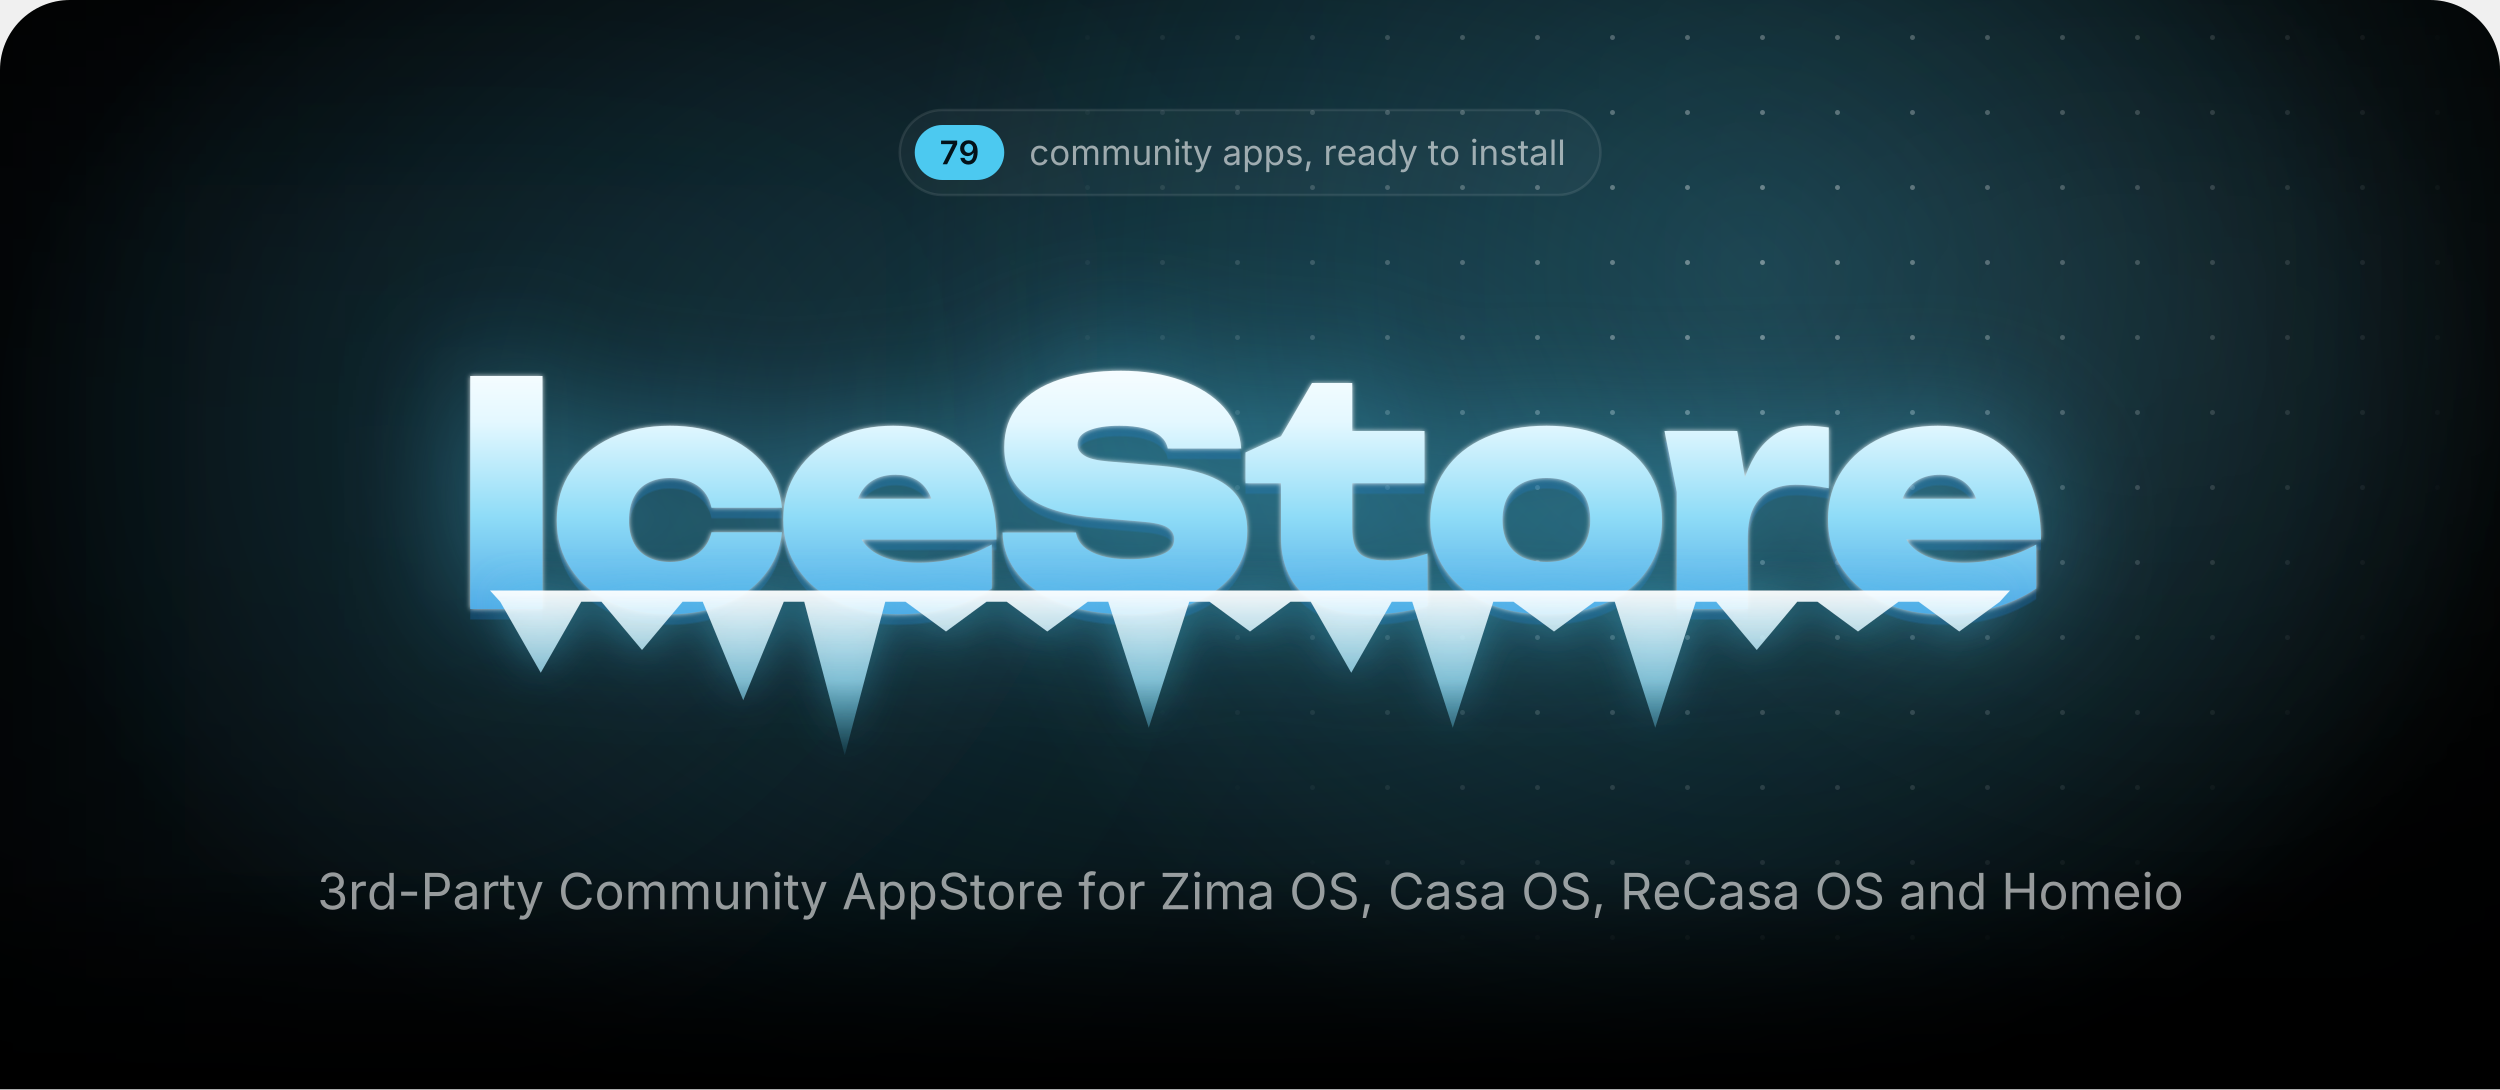
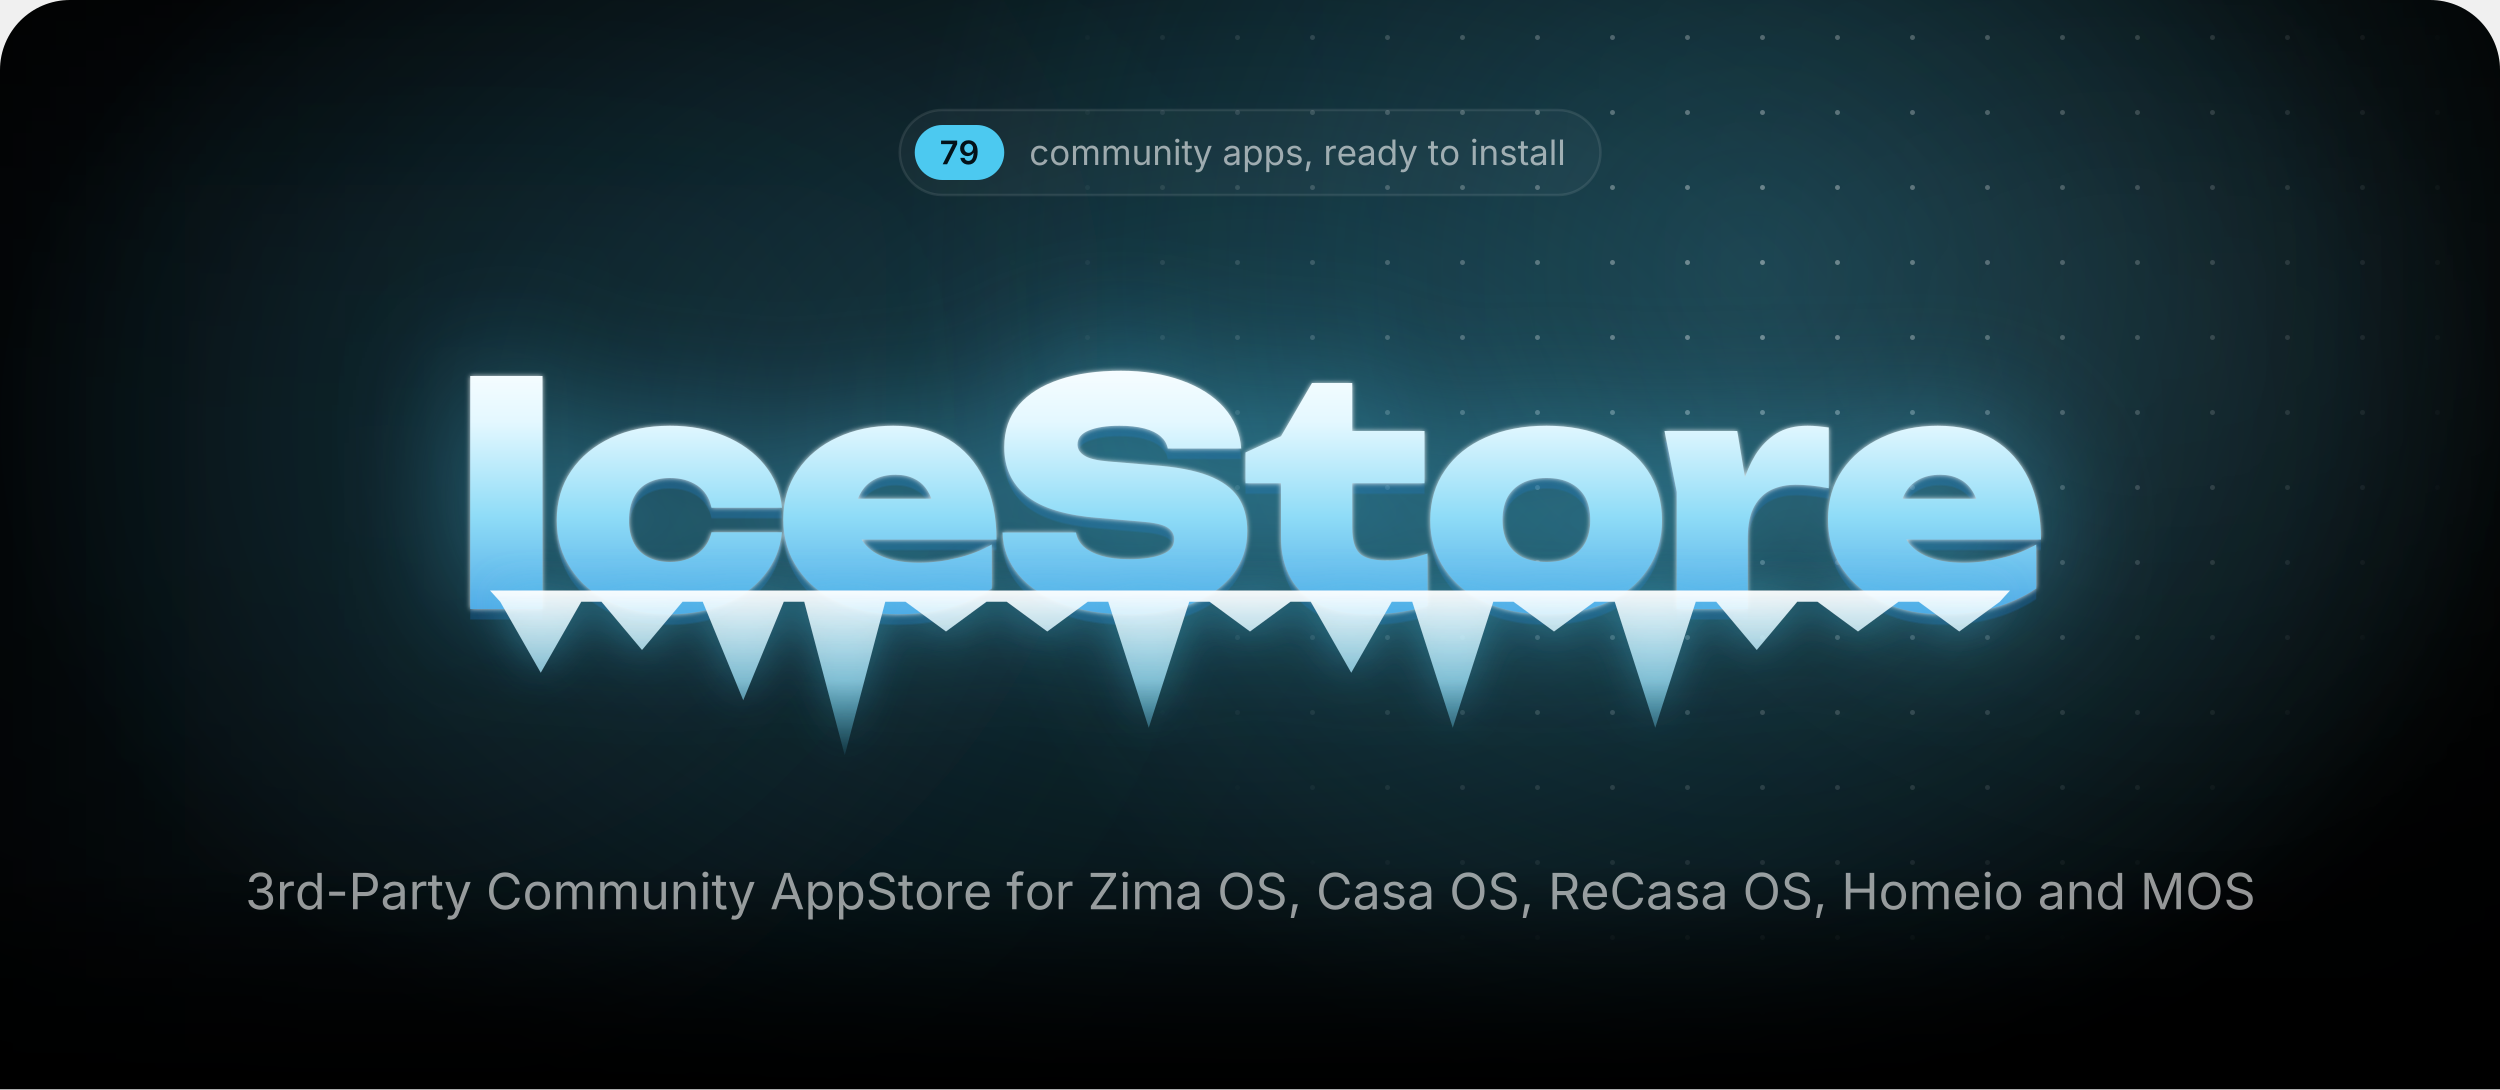
<svg xmlns="http://www.w3.org/2000/svg" width="1000" height="435.7" viewBox="0 0 1000 435.7">
  <style>.blob{transform-box:fill-box;transform-origin:center;animation:drift 22s ease-in-out infinite alternate}.blob+.blob{animation-duration:28s;animation-direction:alternate-reverse}@keyframes drift{to{transform:translate(180px,60px) scale(1.2)}}.spot{animation:spot 18s ease-in-out infinite alternate}@keyframes spot{to{transform:translate(-420px,40px)}}.gl{animation:gl 6s ease-in-out infinite}@keyframes gl{0%,35%{transform:translateX(0)}70%,100%{transform:translateX(1741px)}}.sp{transform-box:fill-box;transform-origin:center;opacity:0;animation:tw 3.2s ease-in-out infinite}@keyframes tw{0%,100%{opacity:0;transform:scale(.3) rotate(0)}50%{opacity:1;transform:scale(1) rotate(45deg)}}@media(prefers-reduced-motion:reduce){*{animation:none!important}}</style>
  <defs>
    <path id="semi.1350" d="M185 0 819 1256V1266H83V1490H1097V1260L463 0Z" />
    <path id="semi.1352" d="M625 -21Q485 -21 376 34Q268 89 201 185Q134 281 117 403H381Q401 317 464 264Q526 210 625 210Q729 210 801 271Q873 332 910 446Q948 560 948 719H938Q902 655 846 609Q789 563 718 538Q647 513 566 513Q436 513 330 576Q225 638 164 748Q103 858 103 998Q103 1145 171 1262Q239 1379 360 1446Q481 1513 642 1511Q748 1511 848 1474Q949 1437 1030 1354Q1111 1271 1159 1132Q1207 994 1207 789Q1207 597 1166 447Q1126 297 1050 192Q973 88 866 34Q758 -21 625 -21ZM637 718Q697 718 748 741Q800 764 838 804Q876 844 898 896Q919 948 919 1007Q919 1084 883 1149Q847 1214 784 1254Q722 1293 641 1293Q562 1293 500 1254Q437 1216 400 1150Q363 1085 363 1004Q363 924 399 859Q435 794 496 756Q558 718 637 718Z" />
    <path id="regular.586" d="M613 -24Q461 -24 346 48Q232 120 168 250Q104 380 104 552Q104 727 168 858Q232 988 346 1060Q461 1132 613 1132Q694 1132 766 1111Q838 1090 898 1050Q957 1011 1000 954Q1043 896 1066 823L893 774Q881 817 856 853Q831 889 796 916Q760 942 714 956Q668 971 613 971Q501 971 429 912Q357 854 322 759Q287 664 287 552Q287 442 322 348Q357 253 429 195Q501 137 613 137Q669 137 716 152Q763 167 800 194Q836 222 861 260Q886 298 898 343L1070 294Q1048 219 1004 160Q961 102 901 60Q841 19 768 -2Q695 -24 613 -24Z" />
    <path id="regular.790" d="M613 -24Q461 -24 346 48Q232 120 168 250Q104 380 104 552Q104 727 168 858Q232 988 346 1060Q461 1132 613 1132Q766 1132 881 1060Q996 988 1060 858Q1124 727 1124 552Q1124 380 1060 250Q996 120 881 48Q766 -24 613 -24ZM613 137Q726 137 799 195Q872 253 907 348Q942 442 942 552Q942 663 907 758Q872 854 799 912Q726 971 613 971Q501 971 429 912Q357 854 322 759Q287 664 287 552Q287 442 322 348Q357 253 429 195Q501 137 613 137Z" />
    <path id="regular.766" d="M158 0V1118H333L334 868H320Q343 959 392 1018Q442 1078 508 1108Q575 1138 647 1138Q769 1138 844 1063Q920 988 942 866H918Q938 950 991 1011Q1044 1072 1120 1105Q1195 1138 1284 1138Q1381 1138 1461 1096Q1541 1054 1588 969Q1636 884 1636 754V0H1456V749Q1456 870 1388 922Q1320 974 1230 974Q1155 974 1100 942Q1046 911 1016 856Q987 801 987 730V0H807V767Q807 860 745 917Q683 974 588 974Q523 974 466 944Q408 913 373 853Q338 793 338 704V0Z" />
    <path id="regular.915" d="M537 -14Q424 -14 338 32Q253 79 206 173Q158 267 158 408V1118H338V423Q338 294 406 221Q474 148 591 148Q671 148 734 183Q798 218 835 286Q872 353 872 448V1118H1053V0H879V271H903Q851 114 756 50Q660 -14 537 -14Z" />
    <path id="regular.773" d="M338 670V0H158V1118H331L332 847H307Q358 1002 452 1067Q547 1132 674 1132Q787 1132 872 1086Q957 1039 1004 946Q1052 852 1052 710V0H872V695Q872 824 804 897Q737 970 620 970Q540 970 476 935Q412 900 375 833Q338 766 338 670Z" />
    <path id="regular.689" d="M158 0V1118H338V0ZM249 1301Q198 1301 161 1336Q124 1371 124 1420Q124 1470 161 1504Q198 1539 249 1539Q301 1539 338 1504Q375 1470 375 1420Q375 1371 338 1336Q301 1301 249 1301Z" />
    <path id="regular.889" d="M598 1118V964H20V1118ZM188 1384H368V290Q368 215 398 180Q429 146 500 146Q517 146 544 150Q570 154 592 158L629 6Q601 -4 566 -9Q530 -14 495 -14Q350 -14 269 62Q188 139 188 276Z" />
    <path id="regular.998" d="M140 -405 186 -249 205 -254Q260 -268 305 -262Q350 -255 386 -217Q422 -179 449 -99L481 -6L54 1118H251L489 455Q527 351 553 249Q579 147 608 51H542Q571 147 598 250Q624 352 661 455L901 1118H1097L606 -167Q572 -256 524 -314Q477 -371 414 -398Q351 -426 272 -426Q224 -426 189 -419Q154 -412 140 -405Z" />
    <path id="regular.507" d="M471 -26Q365 -26 278 14Q192 54 141 131Q90 208 90 318Q90 414 128 474Q166 534 230 568Q293 603 370 620Q447 637 525 647Q625 660 688 667Q751 674 782 691Q812 708 812 749V755Q812 825 786 874Q760 922 708 948Q656 974 578 974Q498 974 441 949Q384 924 348 886Q313 849 295 810L122 867Q165 969 238 1026Q311 1084 399 1108Q487 1132 573 1132Q629 1132 700 1118Q772 1105 838 1065Q905 1025 948 946Q992 868 992 737V0H815V152H803Q784 113 742 72Q700 30 633 2Q566 -26 471 -26ZM502 133Q602 133 671 172Q740 211 776 274Q812 336 812 404V559Q801 546 764 536Q727 525 680 517Q632 509 588 504Q543 498 517 495Q452 487 396 468Q339 448 305 410Q271 373 271 309Q271 251 301 212Q331 173 383 153Q435 133 502 133Z" />
    <path id="regular.843" d="M158 -418V1118H332V939H352Q371 969 405 1014Q439 1060 503 1096Q567 1132 676 1132Q816 1132 922 1062Q1029 992 1090 862Q1150 733 1150 556Q1150 378 1090 248Q1030 118 924 47Q817 -24 677 -24Q571 -24 506 12Q441 49 406 96Q371 142 352 173H338V-418ZM650 137Q755 137 826 194Q896 250 932 346Q967 441 967 558Q967 674 932 768Q897 861 826 916Q756 971 650 971Q547 971 477 919Q407 867 372 774Q336 682 336 558Q336 434 372 339Q408 244 478 190Q549 137 650 137Z" />
    <path id="regular.871" d="M538 -24Q423 -24 334 10Q244 43 186 109Q128 175 108 271L279 312Q303 220 370 177Q436 134 536 134Q653 134 722 184Q792 234 792 303Q792 361 752 400Q711 438 628 457L442 501Q290 537 216 612Q142 688 142 806Q142 902 196 976Q250 1049 344 1090Q437 1132 556 1132Q671 1132 752 1098Q832 1063 882 1002Q933 942 958 863L795 821Q772 881 718 930Q665 979 557 979Q457 979 390 933Q324 887 324 817Q324 755 369 718Q414 680 512 657L681 617Q833 581 906 506Q979 430 979 315Q979 217 924 140Q868 64 768 20Q669 -24 538 -24Z" />
    <path id="regular.1501" d="M128 -359 216 208H422L266 -359Z" />
    <path id="regular.852" d="M158 0V1118H332V946H344Q375 1031 454 1082Q534 1134 634 1134Q654 1134 682 1133Q709 1132 725 1131V950Q717 952 685 956Q653 960 617 960Q537 960 474 926Q410 893 374 834Q338 776 338 700V0Z" />
    <path id="regular.614" d="M628 -24Q466 -24 348 48Q231 120 168 249Q104 378 104 550Q104 722 166 853Q228 984 342 1058Q455 1132 607 1132Q696 1132 782 1102Q869 1073 940 1008Q1010 942 1052 835Q1094 728 1094 573V498H226V650H997L913 594Q913 704 878 790Q844 875 776 924Q708 972 607 972Q506 972 434 922Q362 873 324 794Q286 714 286 623V522Q286 398 329 312Q372 225 450 180Q527 136 629 136Q695 136 749 155Q803 174 842 212Q881 251 902 308L1076 260Q1050 176 988 112Q926 48 834 12Q743 -24 628 -24Z" />
    <path id="regular.597" d="M577 -24Q438 -24 331 47Q224 118 164 248Q104 378 104 556Q104 733 164 862Q225 992 332 1062Q439 1132 578 1132Q687 1132 751 1096Q815 1060 850 1014Q884 969 902 939H916V1490H1096V0H922V173H902Q884 142 848 96Q813 49 748 12Q684 -24 577 -24ZM604 137Q706 137 776 190Q846 244 882 339Q918 434 918 558Q918 682 882 774Q847 867 777 919Q707 971 604 971Q498 971 428 916Q357 861 322 768Q287 674 287 558Q287 441 322 346Q358 250 429 194Q500 137 604 137Z" />
    <path id="regular.736" d="M338 1490V0H158V1490Z" />
    <path id="regular.1345" d="M635 -20Q489 -20 376 30Q263 80 196 169Q130 258 125 376H317Q323 305 366 254Q408 202 478 174Q547 147 632 147Q726 147 798 180Q871 212 913 271Q955 330 955 407Q955 488 914 550Q874 611 797 646Q720 681 609 681H488V846H609Q696 846 762 878Q829 909 866 966Q903 1023 903 1100Q903 1174 870 1229Q838 1284 778 1314Q718 1345 637 1345Q561 1345 494 1318Q428 1290 386 1239Q343 1188 340 1115H157Q161 1232 227 1321Q293 1410 402 1460Q510 1510 641 1510Q780 1510 880 1454Q981 1398 1035 1307Q1089 1216 1089 1110Q1089 984 1022 896Q956 808 842 774V762Q937 747 1004 698Q1072 649 1108 574Q1143 499 1143 405Q1143 283 1077 187Q1011 91 896 36Q781 -20 635 -20Z" />
    <path id="regular.1459" d="M798 719V553H144V719Z" />
    <path id="regular.375" d="M180 0V1490H690Q864 1490 976 1426Q1089 1363 1144 1256Q1198 1149 1198 1016Q1198 883 1144 775Q1089 667 977 603Q865 539 691 539H330V706H682Q800 706 872 746Q944 787 976 858Q1009 928 1009 1016Q1009 1104 976 1174Q944 1243 872 1283Q799 1323 680 1323H370V0Z" />
    <path id="regular.73" d="M783 -20Q592 -20 442 72Q293 165 208 336Q122 508 122 744Q122 981 208 1152Q293 1324 442 1417Q592 1510 783 1510Q896 1510 996 1477Q1097 1444 1177 1380Q1257 1317 1310 1226Q1364 1136 1384 1021H1194Q1178 1098 1140 1156Q1101 1214 1046 1254Q990 1294 923 1314Q856 1334 783 1334Q649 1334 541 1266Q433 1198 370 1066Q307 935 307 744Q307 554 370 422Q434 291 542 224Q650 156 783 156Q856 156 923 176Q990 197 1046 236Q1101 276 1140 334Q1178 393 1194 469H1384Q1365 355 1312 265Q1258 175 1178 111Q1098 47 998 14Q897 -20 783 -20Z" />
    <path id="regular.2" d="M52 0 593 1490H813L1361 0H1161L845 884Q816 966 778 1088Q739 1211 684 1401H720Q666 1209 626 1084Q587 960 561 884L254 0ZM324 416V582H1089V416Z" />
    <path id="regular.397" d="M657 -26Q496 -26 378 26Q259 78 192 172Q125 265 116 390H311Q319 306 368 252Q417 197 494 170Q570 144 657 144Q758 144 838 177Q919 210 966 270Q1013 330 1013 409Q1013 481 972 526Q932 571 865 600Q798 629 718 651L538 702Q358 753 258 848Q158 943 158 1091Q158 1217 226 1312Q294 1406 410 1458Q526 1510 670 1510Q817 1510 930 1458Q1043 1406 1108 1316Q1174 1227 1178 1114H992Q979 1223 888 1282Q797 1342 664 1342Q568 1342 496 1310Q423 1279 383 1224Q343 1170 343 1100Q343 1022 392 974Q440 927 506 900Q573 874 627 859L776 818Q836 802 908 774Q981 746 1047 700Q1113 653 1156 582Q1198 510 1198 406Q1198 284 1134 186Q1071 88 950 31Q829 -26 657 -26Z" />
    <path id="regular.647" d="M678 1118V964H20V1118ZM240 0V1267Q240 1364 286 1429Q331 1494 404 1527Q477 1560 558 1560Q622 1560 664 1550Q706 1539 726 1530L676 1376Q662 1381 640 1387Q617 1393 579 1393Q496 1393 458 1350Q420 1308 420 1227V0Z" />
    <path id="regular.496" d="M130 0V134L796 1125Q841 1192 892 1260Q943 1327 994 1393L1015 1331Q923 1325 830 1324Q737 1322 645 1322H122V1490H1158V1354L502 379Q454 308 400 237Q347 166 294 97L273 159Q365 165 456 166Q548 168 640 168H1166V0Z" />
    <path id="regular.321" d="M784 -20Q593 -20 444 72Q294 165 208 336Q122 508 122 744Q122 981 208 1152Q294 1324 444 1417Q593 1510 784 1510Q975 1510 1124 1417Q1273 1324 1358 1152Q1444 981 1444 744Q1444 508 1358 336Q1273 165 1124 72Q975 -20 784 -20ZM784 156Q917 156 1024 224Q1132 291 1196 422Q1259 554 1259 744Q1259 936 1196 1068Q1132 1199 1024 1266Q917 1334 784 1334Q650 1334 542 1266Q434 1198 370 1066Q307 935 307 744Q307 554 370 423Q434 292 542 224Q650 156 784 156Z" />
    <path id="regular.384" d="M180 0V1490H690Q864 1490 976 1430Q1089 1371 1144 1267Q1198 1163 1198 1030Q1198 897 1144 795Q1089 693 977 636Q865 578 691 578H286V747H682Q800 747 872 782Q943 816 976 880Q1009 943 1009 1030Q1009 1119 976 1184Q943 1250 871 1286Q799 1323 680 1323H370V0ZM1036 0 676 671H890L1256 0Z" />
    <path id="regular.161" d="M180 0V1490H370V846H1152V1490H1342V0H1152V678H370V0Z" />
+     <path id="regular.292" d="M180 0V1490H450L817 550Q830 517 846 468Q863 418 882 360Q900 302 917 244Q934 187 947 138H905Q919 184 936 240Q953 297 972 356Q990 414 1007 465Q1024 516 1037 550L1399 1490H1670V0H1483V851Q1483 897 1484 956Q1484 1015 1486 1080Q1487 1145 1488 1212Q1490 1279 1491 1342H1507Q1486 1273 1462 1202Q1439 1130 1416 1064Q1394 997 1374 942Q1354 887 1340 851L1007 0H842L504 851Q490 886 471 940Q452 993 430 1058Q407 1124 383 1196Q359 1269 334 1342H352Q354 1286 356 1221Q357 1156 358 1090Q359 1023 360 962Q361 900 361 851V0Z" />
    <radialGradient id="glow">
      <stop stop-color="#4cc9f0" stop-opacity=".28" />
      <stop offset="1" stop-color="#4cc9f0" stop-opacity="0" />
    </radialGradient>
    <radialGradient id="cur">
      <stop stop-color="#4cc9f0" stop-opacity=".2" />
      <stop offset=".65" stop-color="#4cc9f0" stop-opacity="0" />
    </radialGradient>
    <radialGradient id="spot">
      <stop stop-color="#fff" />
      <stop offset="1" stop-color="#000" />
    </radialGradient>
    <pattern id="dots" width="30" height="30" patternUnits="userSpaceOnUse">
      <circle cx="15" cy="15" r="1" fill="#fff" fill-opacity=".4" />
    </pattern>
    <mask id="dm">
      <circle class="spot" cx="700" cy="110" r="300" fill="url(#spot)" />
    </mask>
    <linearGradient id="fade" x2="0" y2="1">
      <stop offset="0.793" stop-color="#fff" />
      <stop offset="1" stop-color="#000" />
    </linearGradient>
    <mask id="bf">
      <rect width="1000" height="435.7" fill="url(#fade)" />
    </mask>
    <filter id="blur" filterUnits="userSpaceOnUse" x="-500" y="-500" width="2000" height="1500">
      <feGaussianBlur stdDeviation="90" />
    </filter>
    <linearGradient id="ice" gradientUnits="userSpaceOnUse" x1="0" y1="138" x2="0" y2="256">
      <stop stop-color="#fff" />
      <stop offset=".26" stop-color="#e4f8ff" />
      <stop offset=".58" stop-color="#8fdcf7" />
      <stop offset="1" stop-color="#3d9be0" />
    </linearGradient>
    <linearGradient id="ig" x2="0" y2="1">
      <stop stop-color="#fff" stop-opacity=".95" />
      <stop offset=".55" stop-color="#9fe3fa" stop-opacity=".75" />
      <stop offset="1" stop-color="#4cc9f0" stop-opacity=".1" />
    </linearGradient>
    <linearGradient id="gl">
      <stop stop-color="#fff" stop-opacity="0" />
      <stop offset=".5" stop-color="#fff" stop-opacity=".95" />
      <stop offset="1" stop-color="#fff" stop-opacity="0" />
    </linearGradient>
    <clipPath id="wc">
      <path d="M188.1 150.4H217V243.6H188.1ZM312.8 212.9Q311.8 222.7 305.7 230.1Q299.7 237.5 289.9 241.6Q280.1 245.7 268 245.7Q254.7 245.7 244.4 241Q234.2 236.3 228.5 227.7Q222.7 219.1 222.7 208.1Q222.7 196.8 228.5 188.3Q234.2 179.9 244.4 175.1Q254.7 170.3 268 170.3Q280.1 170.3 289.9 174.4Q299.7 178.5 305.7 185.8Q311.8 193.2 312.8 203.1H284.6Q283.4 197.3 278.9 194.2Q274.4 191.2 268 191.2Q263 191.2 259.3 193.1Q255.5 195 253.6 198.8Q251.6 202.6 251.6 208.1Q251.6 213.5 253.6 217.3Q255.5 221 259.3 222.9Q263 224.8 268 224.8Q274.4 224.8 278.9 221.6Q283.4 218.3 284.6 212.9ZM359 245.7Q345.9 245.7 335.6 241Q325.2 236.3 319.3 227.7Q313.3 219.1 313.3 207.7Q313.3 196.5 319.1 188.1Q324.9 179.6 334.9 175Q344.9 170.3 357.3 170.3Q370.3 170.3 379.5 175.8Q388.7 181.4 393.6 191.6Q398.6 201.9 398.6 215.8H336.6V199.5H382.2L373.8 205.1Q373.3 200.2 371.3 196.8Q369.4 193.4 366.1 191.7Q362.8 189.9 358.3 189.9Q353.2 189.9 349.6 191.9Q346 193.9 344.1 197.5Q342.1 201 342.1 205.5Q342.1 211.8 344.9 216.2Q347.7 220.5 353.4 222.8Q359.2 225.1 367.6 225.1Q375.3 225.1 382.9 223.2Q390.5 221.4 396.7 217.8V235.4Q389.1 240.4 379.7 243.1Q370.3 245.7 359 245.7ZM401 213H430.4Q430.9 216.3 433.5 218.7Q436.2 221.1 440.8 222.4Q445.4 223.7 451.6 223.7Q460.2 223.7 465 221.7Q469.7 219.8 469.7 215.7Q469.7 212.8 467 211Q464.3 209.2 456.2 208.6L439.8 207.2Q419.7 205.7 410.7 198.4Q401.7 191.2 401.7 178.9Q401.7 168.8 407.5 162Q413.3 155.3 423.8 151.8Q434.2 148.3 448.4 148.3Q462 148.3 472.7 152.2Q483.3 156 489.6 163Q495.8 170.1 496.5 179.4H467.1Q466.6 176.6 464.3 174.6Q462 172.5 457.8 171.4Q453.6 170.3 447.8 170.3Q440.1 170.3 435.5 172.2Q431 174 431 177.8Q431 180.5 433.7 182.2Q436.3 184 443.5 184.6L461.5 186.1Q475 187.1 483.2 190.2Q491.5 193.4 495.2 198.8Q498.9 204.2 498.9 212.4Q498.9 222.4 493 229.9Q487 237.4 476.3 241.6Q465.5 245.7 451.1 245.7Q436.3 245.7 425.1 241.6Q414 237.5 407.6 230.1Q401.3 222.7 401 213ZM498.2 193.3V181L512.4 174.5L524.8 153.2H540.9V172.4H569.8V193.3H540.9V211.1Q540.9 218.3 543.7 221.2Q546.5 224.2 554.7 224.2Q559.8 224.2 563.8 223.4Q567.8 222.6 571 221.4V242.4Q567 243.6 560.9 244.7Q554.9 245.7 548.1 245.7Q536 245.7 528.1 242Q520.2 238.3 516.3 231.3Q512.4 224.4 512.4 214.9V193.3ZM618.5 245.7Q604.7 245.7 594.2 241Q583.8 236.3 578 227.8Q572.1 219.3 572.1 208.1Q572.1 196.6 578 188.1Q583.8 179.6 594.2 175Q604.7 170.3 618.6 170.3Q632.4 170.3 642.8 175Q653.3 179.6 659 188.1Q664.8 196.6 664.8 208.1Q664.8 219.3 659 227.8Q653.3 236.3 642.8 241Q632.4 245.7 618.5 245.7ZM618.6 224.8Q624.2 224.8 628.1 222.9Q632 220.9 634.1 217.1Q636.1 213.3 636.1 208.1Q636.1 202.7 634.1 198.9Q632 195.2 628.1 193.2Q624.2 191.2 618.6 191.2Q613 191.2 609 193.2Q605.1 195.2 603 198.9Q601 202.7 601 208Q601 213.3 603 217.1Q605.1 220.9 609 222.9Q613 224.8 618.6 224.8ZM665.8 172.4H694.9L699.1 197.6V243.6H670.7V196.8ZM731.5 171V195.3Q727.6 194.5 724.3 194.2Q721 193.9 718.2 193.9Q713.1 193.9 708.8 195.8Q704.4 197.8 701.8 202.4Q699.1 207.1 699.1 215.3L693.9 208.8Q695 201.1 696.9 194.2Q698.9 187.3 702.2 181.9Q705.6 176.5 710.6 173.4Q715.6 170.3 723 170.3Q725 170.3 727.1 170.5Q729.2 170.7 731.5 171ZM776.9 245.7Q763.7 245.7 753.4 241Q743.1 236.3 737.1 227.7Q731.2 219.1 731.2 207.7Q731.2 196.5 736.9 188.1Q742.7 179.6 752.7 175Q762.7 170.3 775.1 170.3Q788.2 170.3 797.4 175.8Q806.6 181.4 811.5 191.6Q816.4 201.9 816.4 215.8H754.4V199.5H800L791.7 205.1Q791.2 200.2 789.2 196.8Q787.2 193.4 783.9 191.7Q780.6 189.9 776.1 189.9Q771 189.9 767.4 191.9Q763.8 193.9 761.9 197.5Q760 201 760 205.5Q760 211.8 762.8 216.2Q765.6 220.5 771.3 222.8Q777 225.1 785.5 225.1Q793.2 225.1 800.7 223.2Q808.3 221.4 814.5 217.8V235.4Q807 240.4 797.6 243.1Q788.2 245.7 776.9 245.7Z" />
    </clipPath>
    <filter id="frost" x="-20%" y="-60%" width="140%" height="220%" color-interpolation-filters="sRGB">
      <feGaussianBlur in="SourceAlpha" stdDeviation="1" result="a" />
      <feFlood flood-color="#fff" flood-opacity=".85" />
      <feComposite in2="a" operator="in" result="s1" />
      <feGaussianBlur in="SourceAlpha" stdDeviation="25.2" result="b" />
      <feFlood flood-color="#4cc9f0" flood-opacity=".5" />
      <feComposite in2="b" operator="in" result="s2" />
      <feOffset in="SourceAlpha" dy="4.2" result="c" />
      <feFlood flood-color="#125696" flood-opacity=".4" />
      <feComposite in2="c" operator="in" result="s3" />
      <feMerge>
        <feMergeNode in="s3" />
        <feMergeNode in="s2" />
        <feMergeNode in="s1" />
        <feMergeNode in="SourceGraphic" />
      </feMerge>
    </filter>
    <filter id="drip" x="-10%" y="-60%" width="120%" height="220%">
      <feGaussianBlur in="SourceAlpha" stdDeviation="8.4" result="b" />
      <feFlood flood-color="#4cc9f0" flood-opacity=".45" />
      <feComposite in2="b" operator="in" />
      <feMerge>
        <feMergeNode />
        <feMergeNode in="SourceGraphic" />
      </feMerge>
    </filter>
    <clipPath id="pg">
      <path d="M0,28 A28,28 0 0 1 28,0 H972 A28,28 0 0 1 1000,28 V435.7 A0,0 0 0 1 1000,435.7 H0 A0,0 0 0 1 0,435.7 Z" />
    </clipPath>
  </defs>
  <g clip-path="url(#pg)">
    <rect x="0" y="0" width="1000" height="435.7" rx="0" fill="#000" />
    <g mask="url(#bf)">
      <ellipse cx="500" cy="170" rx="500" ry="310" fill="url(#glow)" />
      <circle class="blob" cx="140" cy="140" r="260" fill="#4cc9f0" fill-opacity=".1" filter="url(#blur)" />
      <circle class="blob" cx="900" cy="40" r="220" fill="#a5e8ff" fill-opacity=".08" filter="url(#blur)" />
      <circle class="spot" cx="700" cy="110" r="520" fill="url(#cur)" />
      <rect width="1000" height="435.7" fill="url(#dots)" mask="url(#dm)" />
    </g>
    <rect x="359.9" y="44" width="280.3" height="34" rx="17" fill="rgba(255,255,255,.035)" stroke="rgba(255,255,255,.09)" />
    <rect x="365.9" y="50" width="35.8" height="22" rx="11" fill="#4cc9f0" />
    <g fill="#031219" transform="translate(375.9,65.7) scale(0.00635,-0.00635)">
      <use href="#semi.1350" x="0" />
      <use href="#semi.1352" x="1180" />
    </g>
    <g fill="rgba(255,255,255,.58)" transform="translate(411.7,66) scale(0.00684,-0.00684)">
      <use href="#regular.586" x="0" />
      <use href="#regular.790" x="1170" />
      <use href="#regular.766" x="2398" />
      <use href="#regular.766" x="4192" />
      <use href="#regular.915" x="5986" />
      <use href="#regular.773" x="7197" />
      <use href="#regular.689" x="8407" />
      <use href="#regular.889" x="8903" />
      <use href="#regular.998" x="9573" />
      <use href="#regular.507" x="11300" />
      <use href="#regular.843" x="12450" />
      <use href="#regular.843" x="13704" />
      <use href="#regular.871" x="14958" />
      <use href="#regular.1501" x="16039" />
      <use href="#regular.852" x="17205" />
      <use href="#regular.614" x="17976" />
      <use href="#regular.507" x="19170" />
      <use href="#regular.597" x="20320" />
      <use href="#regular.998" x="21574" />
      <use href="#regular.889" x="23301" />
      <use href="#regular.790" x="23971" />
      <use href="#regular.689" x="25775" />
      <use href="#regular.773" x="26271" />
      <use href="#regular.871" x="27481" />
      <use href="#regular.889" x="28562" />
      <use href="#regular.507" x="29232" />
      <use href="#regular.736" x="30382" />
      <use href="#regular.736" x="30878" />
    </g>
    <g filter="url(#frost)">
      <path fill="url(#ice)" d="M188.1 150.4H217V243.6H188.1ZM312.8 212.9Q311.8 222.7 305.7 230.1Q299.7 237.5 289.9 241.6Q280.1 245.7 268 245.7Q254.7 245.7 244.4 241Q234.2 236.3 228.5 227.7Q222.7 219.1 222.7 208.1Q222.7 196.8 228.5 188.3Q234.2 179.9 244.4 175.1Q254.7 170.3 268 170.3Q280.1 170.3 289.9 174.4Q299.7 178.5 305.7 185.8Q311.8 193.2 312.8 203.1H284.6Q283.4 197.3 278.9 194.2Q274.4 191.2 268 191.2Q263 191.2 259.3 193.1Q255.5 195 253.6 198.8Q251.6 202.6 251.6 208.1Q251.6 213.5 253.6 217.3Q255.5 221 259.3 222.9Q263 224.8 268 224.8Q274.4 224.8 278.9 221.6Q283.4 218.3 284.6 212.9ZM359 245.7Q345.9 245.7 335.6 241Q325.2 236.3 319.3 227.7Q313.3 219.1 313.3 207.7Q313.3 196.5 319.1 188.1Q324.9 179.6 334.9 175Q344.9 170.3 357.3 170.3Q370.3 170.3 379.5 175.8Q388.7 181.4 393.6 191.6Q398.6 201.9 398.6 215.8H336.6V199.5H382.2L373.8 205.1Q373.3 200.2 371.3 196.8Q369.4 193.4 366.1 191.7Q362.8 189.9 358.3 189.9Q353.2 189.9 349.6 191.9Q346 193.9 344.1 197.5Q342.1 201 342.1 205.5Q342.1 211.8 344.9 216.2Q347.7 220.5 353.4 222.8Q359.2 225.1 367.6 225.1Q375.3 225.1 382.9 223.2Q390.5 221.4 396.7 217.8V235.4Q389.1 240.4 379.7 243.1Q370.3 245.7 359 245.7ZM401 213H430.4Q430.9 216.3 433.5 218.7Q436.2 221.1 440.8 222.4Q445.4 223.7 451.6 223.7Q460.2 223.7 465 221.7Q469.7 219.8 469.7 215.7Q469.7 212.8 467 211Q464.3 209.2 456.2 208.6L439.8 207.2Q419.7 205.7 410.7 198.4Q401.7 191.2 401.7 178.9Q401.7 168.8 407.5 162Q413.3 155.3 423.8 151.8Q434.2 148.3 448.4 148.3Q462 148.3 472.7 152.2Q483.3 156 489.6 163Q495.8 170.1 496.5 179.4H467.1Q466.6 176.6 464.3 174.6Q462 172.5 457.8 171.4Q453.6 170.3 447.8 170.3Q440.1 170.3 435.5 172.2Q431 174 431 177.8Q431 180.5 433.7 182.2Q436.3 184 443.5 184.6L461.5 186.1Q475 187.1 483.2 190.2Q491.5 193.4 495.2 198.8Q498.9 204.2 498.9 212.4Q498.9 222.4 493 229.9Q487 237.4 476.3 241.6Q465.5 245.7 451.1 245.7Q436.3 245.7 425.1 241.6Q414 237.5 407.6 230.1Q401.3 222.7 401 213ZM498.2 193.3V181L512.4 174.5L524.8 153.2H540.9V172.4H569.8V193.3H540.9V211.1Q540.9 218.3 543.7 221.2Q546.5 224.2 554.7 224.2Q559.8 224.2 563.8 223.4Q567.8 222.6 571 221.4V242.4Q567 243.6 560.9 244.7Q554.9 245.7 548.1 245.7Q536 245.7 528.1 242Q520.2 238.3 516.3 231.3Q512.4 224.4 512.4 214.9V193.3ZM618.5 245.7Q604.7 245.7 594.2 241Q583.8 236.3 578 227.8Q572.1 219.3 572.1 208.1Q572.1 196.6 578 188.1Q583.8 179.6 594.2 175Q604.7 170.3 618.6 170.3Q632.4 170.3 642.8 175Q653.3 179.6 659 188.1Q664.8 196.6 664.8 208.1Q664.8 219.3 659 227.8Q653.3 236.3 642.8 241Q632.4 245.7 618.5 245.7ZM618.6 224.8Q624.2 224.8 628.1 222.9Q632 220.9 634.1 217.1Q636.1 213.3 636.1 208.1Q636.1 202.7 634.1 198.9Q632 195.2 628.1 193.2Q624.2 191.2 618.6 191.2Q613 191.2 609 193.2Q605.1 195.2 603 198.9Q601 202.7 601 208Q601 213.3 603 217.1Q605.1 220.9 609 222.9Q613 224.8 618.6 224.8ZM665.8 172.4H694.9L699.1 197.6V243.6H670.7V196.8ZM731.5 171V195.3Q727.6 194.5 724.3 194.2Q721 193.9 718.2 193.9Q713.1 193.9 708.8 195.8Q704.4 197.8 701.8 202.4Q699.1 207.1 699.1 215.3L693.9 208.8Q695 201.1 696.9 194.2Q698.9 187.3 702.2 181.9Q705.6 176.5 710.6 173.4Q715.6 170.3 723 170.3Q725 170.3 727.1 170.5Q729.2 170.7 731.5 171ZM776.9 245.7Q763.7 245.7 753.4 241Q743.1 236.3 737.1 227.7Q731.2 219.1 731.2 207.7Q731.2 196.5 736.9 188.1Q742.7 179.6 752.7 175Q762.7 170.3 775.1 170.3Q788.2 170.3 797.4 175.8Q806.6 181.4 811.5 191.6Q816.4 201.9 816.4 215.8H754.4V199.5H800L791.7 205.1Q791.2 200.2 789.2 196.8Q787.2 193.4 783.9 191.7Q780.6 189.9 776.1 189.9Q771 189.9 767.4 191.9Q763.8 193.9 761.9 197.5Q760 201 760 205.5Q760 211.8 762.8 216.2Q765.6 220.5 771.3 222.8Q777 225.1 785.5 225.1Q793.2 225.1 800.7 223.2Q808.3 221.4 814.5 217.8V235.4Q807 240.4 797.6 243.1Q788.2 245.7 776.9 245.7Z" />
    </g>
    <g clip-path="url(#wc)">
      <g class="gl">
        <g transform="translate(52.8,0) skewX(-15)">
          <rect x="-518.9" y="118" width="399.4" height="158" rx="0" fill="url(#gl)" />
        </g>
      </g>
    </g>
    <polygon points="196,236.2 200.1,240.7 216.3,269.1 232.5,240.7 240.6,240.7 256.8,260 273,240.7 281.1,240.7 297.3,280.1 313.5,240.7 321.7,240.7 337.9,302.1 354.1,240.7 362.2,240.7 378.4,252.6 394.6,240.7 402.7,240.7 418.9,252.6 435.1,240.7 443.3,240.7 459.5,291.1 475.7,240.7 483.8,240.7 500,252.6 516.2,240.7 524.3,240.7 540.5,269.1 556.7,240.7 564.9,240.7 581.1,291.1 597.3,240.7 605.4,240.7 621.6,252.6 637.8,240.7 645.9,240.7 662.1,291.1 678.3,240.7 686.5,240.7 702.7,260 718.9,240.7 727,240.7 743.2,252.6 759.4,240.7 767.5,240.7 783.7,252.6 799.9,240.7 804,236.2" fill="url(#ig)" filter="url(#drip)" />
    <polygon class="sp" style="animation-delay:0s" fill="#fff" points="171.4,123.8 173.3,132.5 181.9,134.4 173.3,136.3 171.4,145 169.5,136.3 160.8,134.4 169.5,132.5" />
    <polygon class="sp" style="animation-delay:0.9s" fill="#fff" points="337.8,114.4 339.7,123.1 348.3,125 339.7,126.9 337.8,135.5 335.9,126.9 327.2,125 335.9,123.1" />
    <polygon class="sp" style="animation-delay:1.7s" fill="#fff" points="491.4,109.7 493.3,118.3 501.9,120.2 493.3,122.1 491.4,130.8 489.5,122.1 480.8,120.2 489.5,118.3" />
    <polygon class="sp" style="animation-delay:0.4s" fill="#fff" points="651.4,119.1 653.3,127.8 661.9,129.7 653.3,131.6 651.4,140.2 649.5,131.6 640.8,129.7 649.5,127.8" />
    <polygon class="sp" style="animation-delay:2.2s" fill="#fff" points="824.2,126.2 826.1,134.9 834.7,136.8 826.1,138.7 824.2,147.3 822.3,138.7 813.6,136.8 822.3,134.9" />
    <polygon class="sp" style="animation-delay:1.3s" fill="#fff" points="574.6,277.3 576.5,285.9 585.1,287.8 576.5,289.7 574.6,298.4 572.7,289.7 564,287.8 572.7,285.9" />
-     <g fill="rgba(255,255,255,.58)" transform="translate(126.9,363.7) scale(0.00977,-0.00977)">
+     <g fill="rgba(255,255,255,.58)" transform="translate(98.1,363.7) scale(0.00977,-0.00977)">
      <use href="#regular.1345" x="0" />
      <use href="#regular.852" x="1265" />
      <use href="#regular.597" x="2036" />
      <use href="#regular.1459" x="3290" />
      <use href="#regular.375" x="4232" />
      <use href="#regular.507" x="5540" />
      <use href="#regular.852" x="6690" />
      <use href="#regular.889" x="7461" />
      <use href="#regular.998" x="8131" />
      <use href="#regular.73" x="9858" />
      <use href="#regular.790" x="11354" />
      <use href="#regular.766" x="12582" />
      <use href="#regular.766" x="14376" />
      <use href="#regular.915" x="16170" />
      <use href="#regular.773" x="17381" />
      <use href="#regular.689" x="18591" />
      <use href="#regular.889" x="19087" />
      <use href="#regular.998" x="19757" />
      <use href="#regular.2" x="21484" />
      <use href="#regular.843" x="22897" />
      <use href="#regular.843" x="24151" />
      <use href="#regular.397" x="25405" />
      <use href="#regular.889" x="26719" />
      <use href="#regular.790" x="27389" />
      <use href="#regular.852" x="28617" />
      <use href="#regular.614" x="29388" />
      <use href="#regular.647" x="31158" />
      <use href="#regular.790" x="31916" />
      <use href="#regular.852" x="33144" />
      <use href="#regular.496" x="34491" />
      <use href="#regular.689" x="35779" />
      <use href="#regular.766" x="36275" />
      <use href="#regular.507" x="38069" />
      <use href="#regular.321" x="39795" />
      <use href="#regular.397" x="41361" />
      <use href="#regular.1501" x="42675" />
      <use href="#regular.73" x="43841" />
      <use href="#regular.507" x="45337" />
      <use href="#regular.871" x="46487" />
      <use href="#regular.507" x="47568" />
      <use href="#regular.321" x="49294" />
      <use href="#regular.397" x="50860" />
      <use href="#regular.1501" x="52174" />
      <use href="#regular.384" x="53340" />
      <use href="#regular.614" x="54658" />
      <use href="#regular.73" x="55852" />
      <use href="#regular.507" x="57348" />
      <use href="#regular.871" x="58498" />
      <use href="#regular.507" x="59579" />
      <use href="#regular.321" x="61305" />
      <use href="#regular.397" x="62871" />
-       <use href="#regular.507" x="64761" />
-       <use href="#regular.773" x="65911" />
-       <use href="#regular.597" x="67121" />
-       <use href="#regular.161" x="68951" />
-       <use href="#regular.790" x="70473" />
-       <use href="#regular.766" x="71701" />
-       <use href="#regular.614" x="73495" />
-       <use href="#regular.689" x="74689" />
-       <use href="#regular.790" x="75185" />
+       <use href="#regular.1501" x="64185" />
+       <use href="#regular.161" x="65351" />
+       <use href="#regular.790" x="66873" />
+       <use href="#regular.766" x="68101" />
+       <use href="#regular.614" x="69895" />
+       <use href="#regular.689" x="71089" />
+       <use href="#regular.790" x="71585" />
+       <use href="#regular.507" x="73389" />
+       <use href="#regular.773" x="74539" />
+       <use href="#regular.597" x="75749" />
+       <use href="#regular.292" x="77579" />
+       <use href="#regular.321" x="79429" />
+       <use href="#regular.397" x="80995" />
    </g>
  </g>
</svg>
